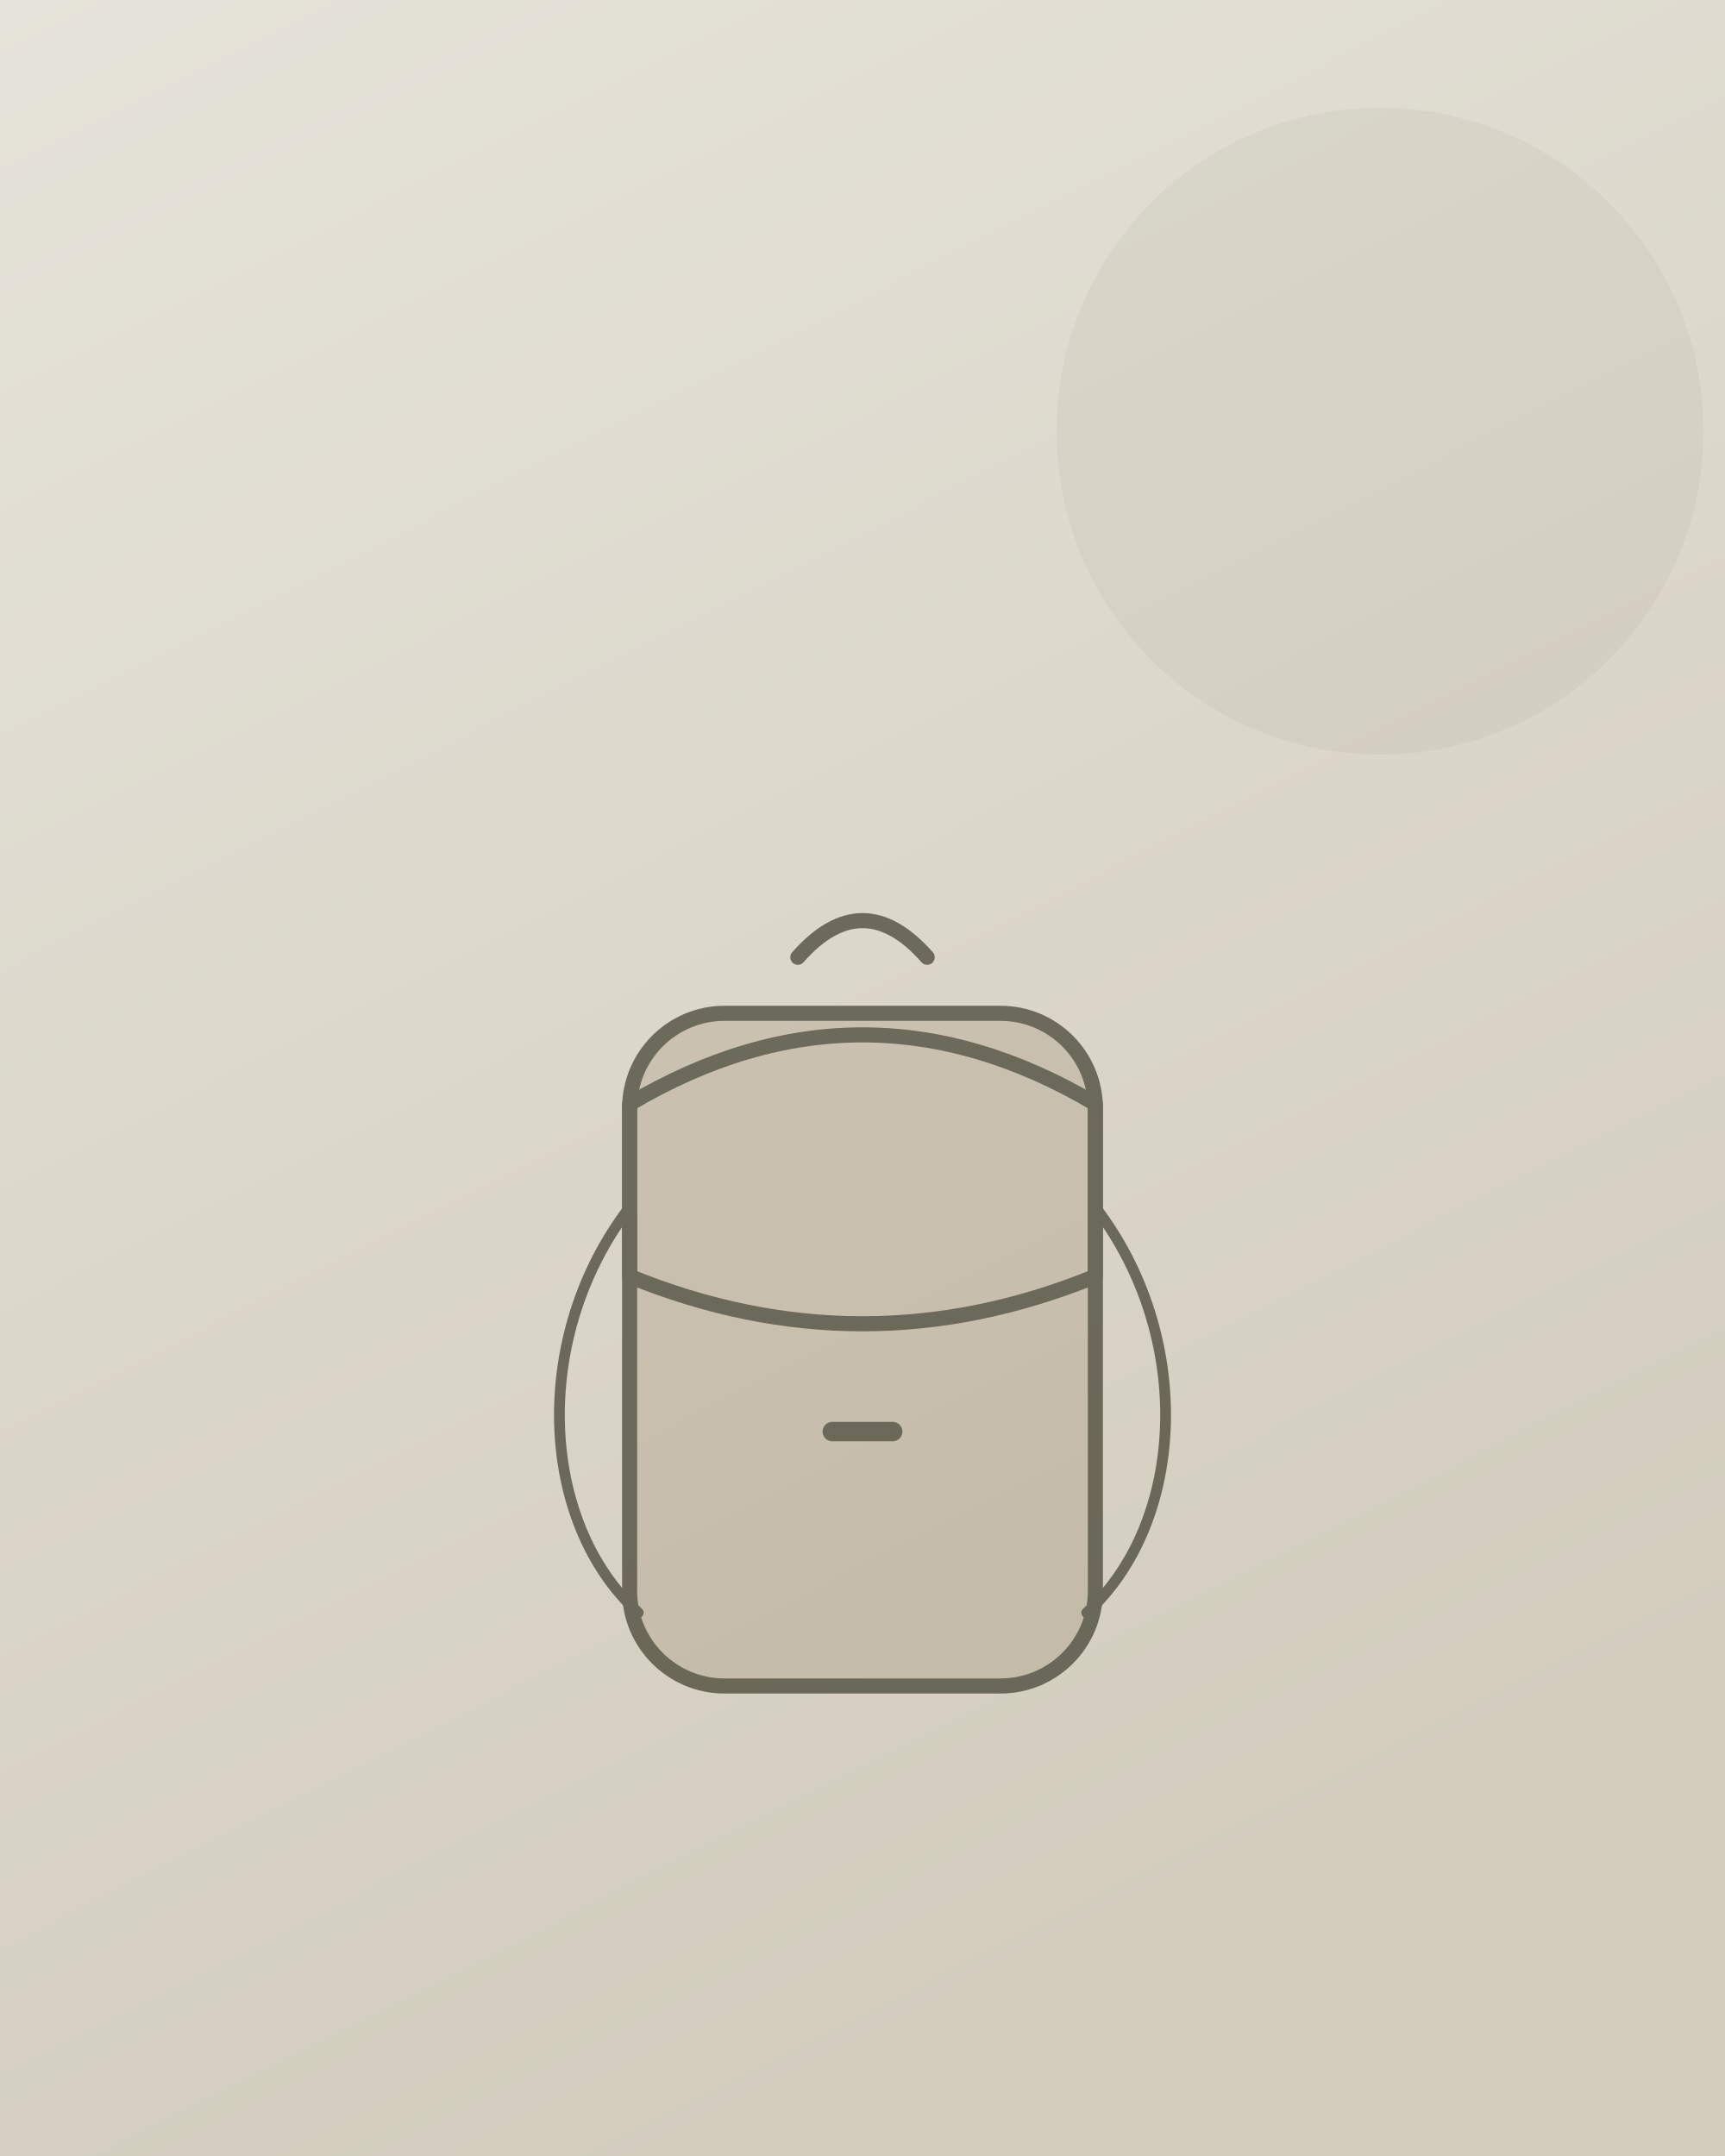
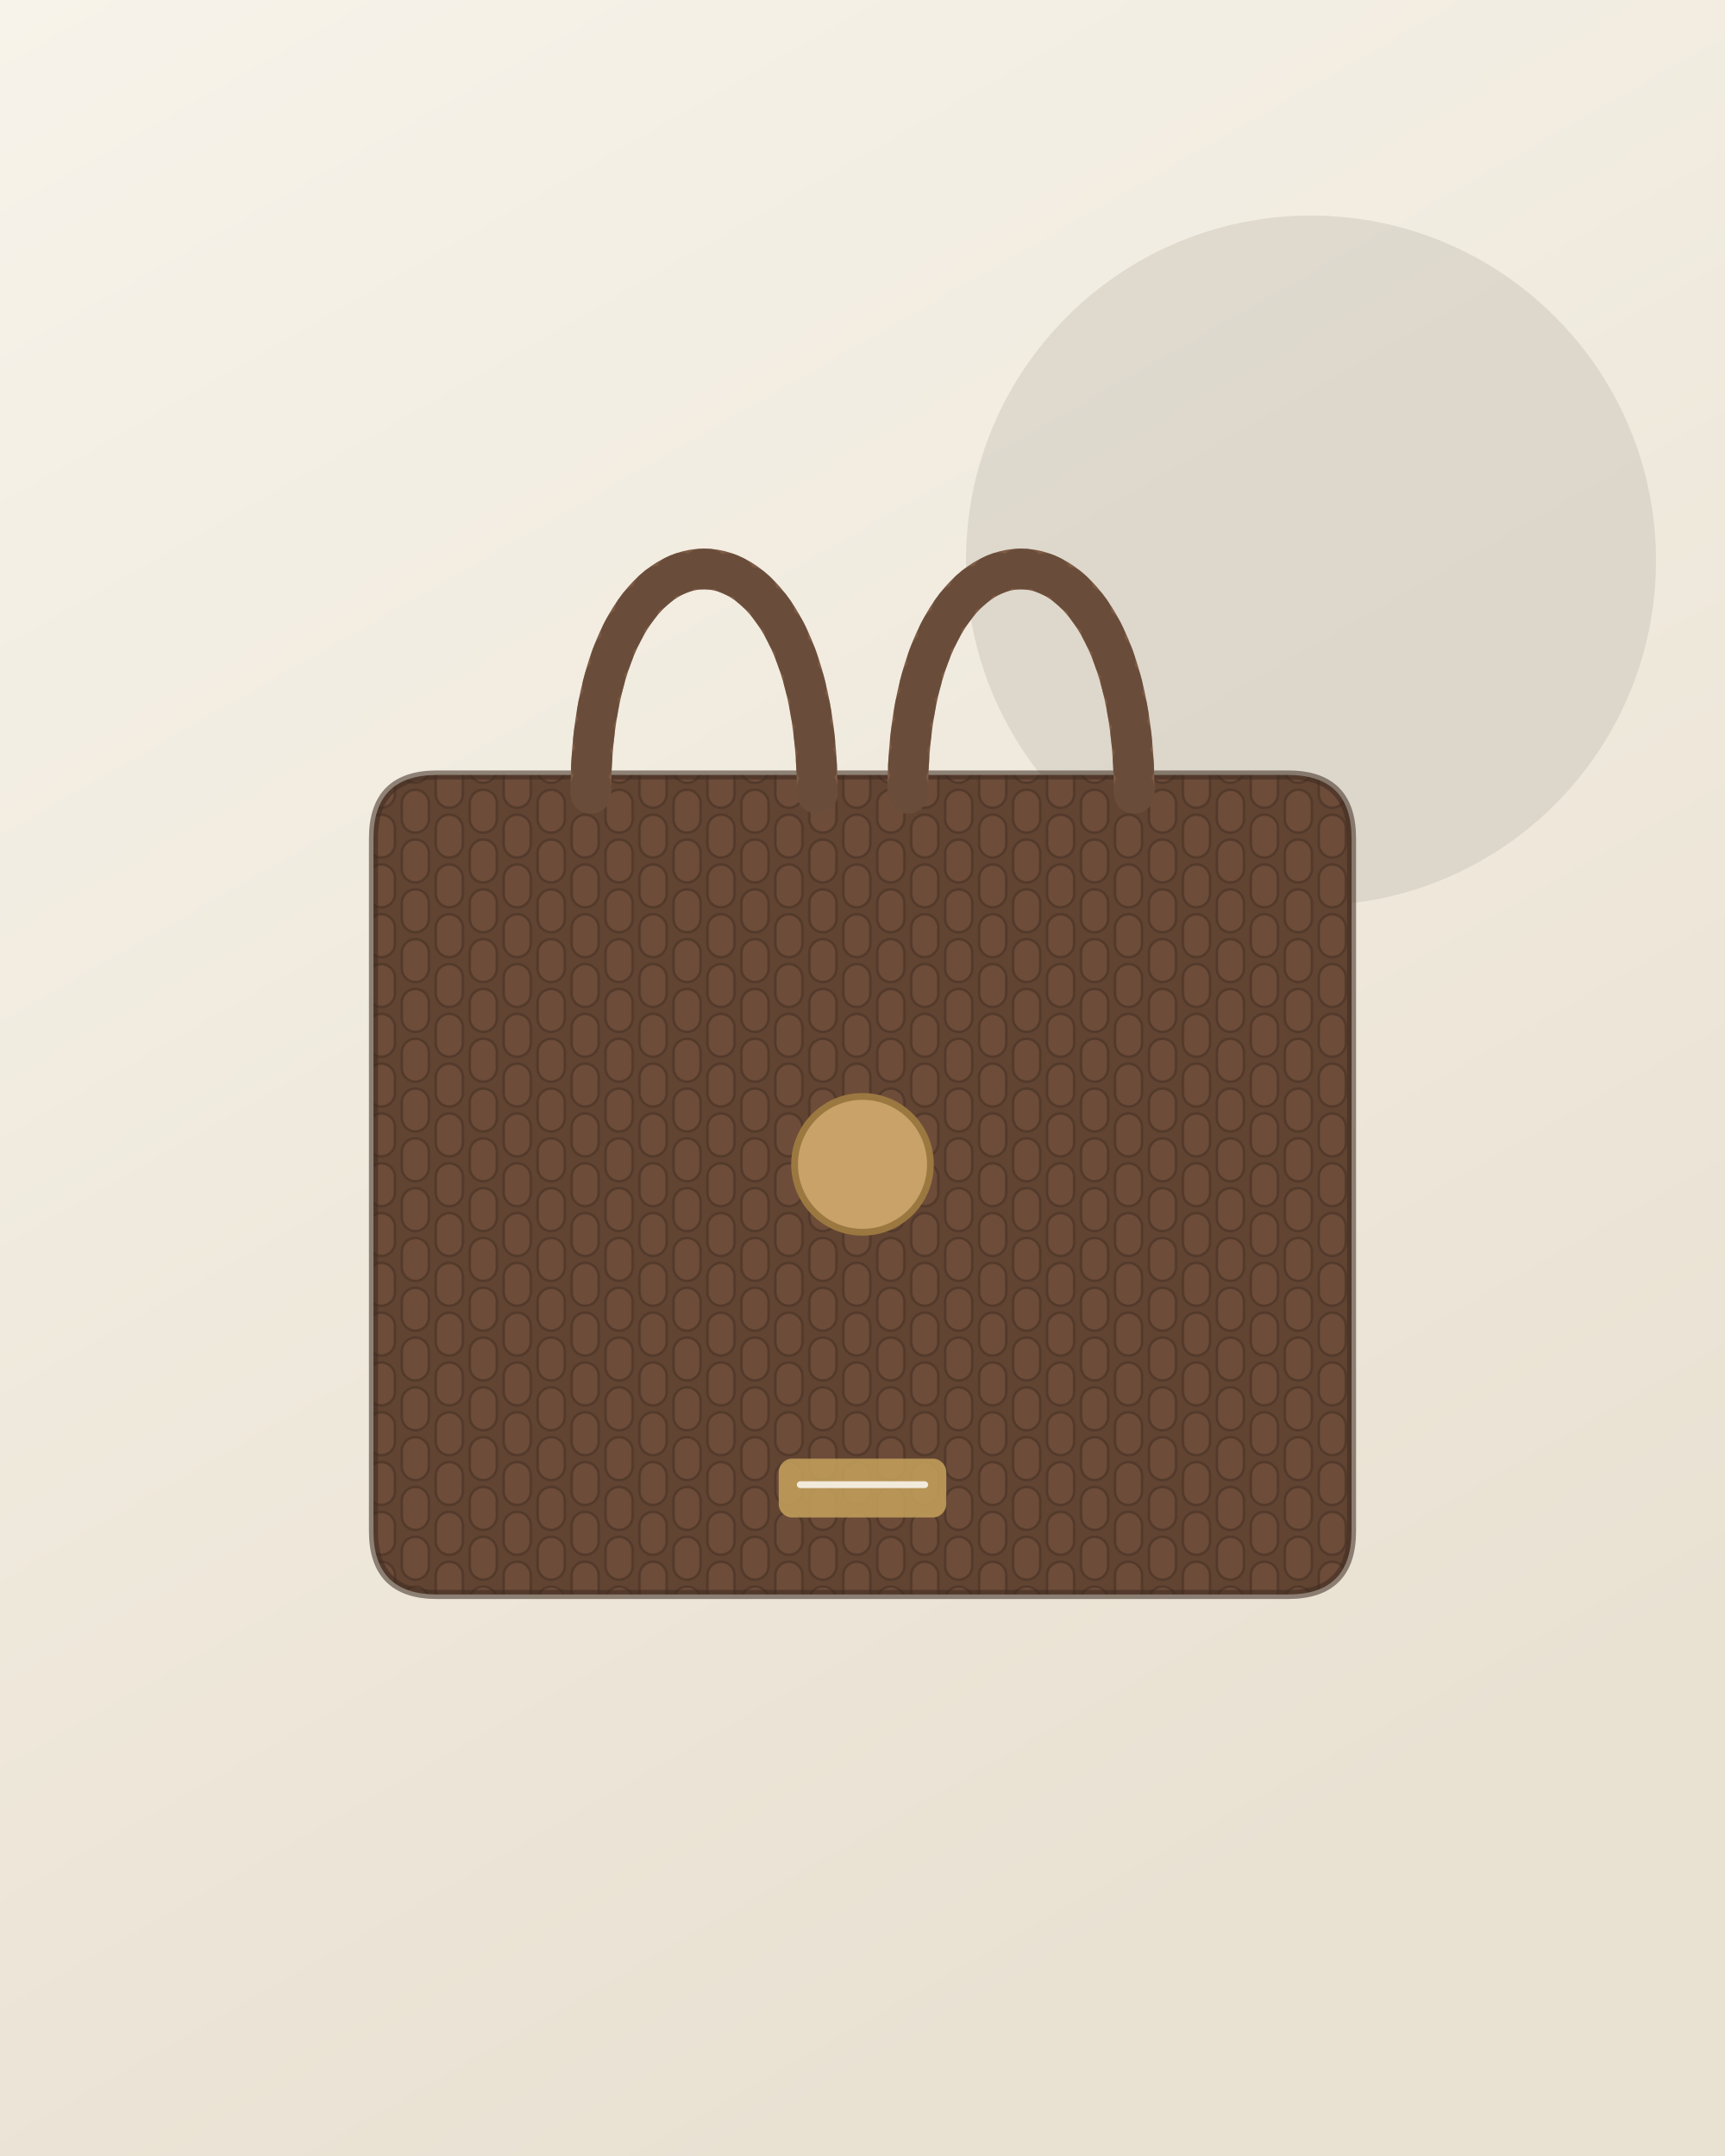
- <svg xmlns="http://www.w3.org/2000/svg" viewBox="0 0 800 1000" role="img" aria-label="Product photo placeholder">
+ <svg xmlns="http://www.w3.org/2000/svg" viewBox="0 0 800 1000" role="img" aria-label="Espresso crochet tote">
  <defs>
-     <linearGradient id="bg" x1="0" y1="0" x2="0.4" y2="1">
-       <stop offset="0" stop-color="#e6e3da" />
-       <stop offset="1" stop-color="#d2cdbd" />
+     <linearGradient id="bg" x1="0" y1="0" x2="0.45" y2="1">
+       <stop offset="0" stop-color="#f7f3ea" />
+       <stop offset="1" stop-color="#e9e1d2" />
    </linearGradient>
+     <pattern id="knit" width="30" height="22" patternUnits="userSpaceOnUse">
+       <rect width="30" height="22" fill="#624433" />
+       <g fill="#6d4c39" stroke="#533a2b" stroke-width="1.1">
+         <rect x="1.5" y="1.5" width="12" height="19" rx="6" />
+         <rect x="16.5" y="-9.5" width="12" height="19" rx="6" />
+         <rect x="16.5" y="12.5" width="12" height="19" rx="6" />
+       </g>
+     </pattern>
+     <clipPath id="body">
+       <path d="M212 424 L588 424 Q616 424 616 452 L616 758 Q616 786 588 786 L212 786 Q184 786 184 758 L184 452 Q184 424 212 424 Z" />
+     </clipPath>
  </defs>
  <rect width="800" height="1000" fill="url(#bg)" />
-   <circle cx="640" cy="200" r="150" fill="#41402f" opacity="0.05" />
-   <g fill="none" stroke="#41402f" stroke-width="7" stroke-linecap="round" stroke-linejoin="round" opacity="0.72">
-     <rect x="292" y="470" width="216" height="312" rx="44" fill="#8a6a4d" fill-opacity="0.28" />
-     <path d="M292 512 Q400 448 508 512 L508 592 Q400 636 292 592 Z" />
-     <path d="M370 444 Q400 410 430 444" />
-     <path d="M292 560 C246 620 250 706 296 748" stroke-width="5" />
-     <path d="M508 560 C554 620 550 706 504 748" stroke-width="5" />
-     <path d="M386 664 L414 664" stroke-width="9" />
+   <circle cx="608" cy="260" r="160" fill="#c8c2b5" opacity="0.45" />
+   <g transform="translate(400 560) scale(1.05) translate(-400 -560) translate(0 -55)">
+     <g clip-path="url(#body)">
+       <rect x="-200" y="-200" width="1200" height="1400" fill="url(#knit)" />
+     </g>
+     <path d="M212 424 L588 424 Q616 424 616 452 L616 758 Q616 786 588 786 L212 786 Q184 786 184 758 L184 452 Q184 424 212 424 Z" fill="none" stroke="#3c2a1f" stroke-width="4" stroke-linejoin="round" opacity="0.55" />
+     <path d="M280 432 C280 300 380 300 380 432" fill="none" stroke="#7d5a44" stroke-width="18" stroke-linecap="round" />
+     <path d="M280 432 C280 300 380 300 380 432" fill="none" stroke="#5a4131" stroke-width="18" stroke-linecap="round" stroke-dasharray="3 9" opacity="0.55" />
+     <path d="M420 432 C420 300 520 300 520 432" fill="none" stroke="#7d5a44" stroke-width="18" stroke-linecap="round" />
+     <path d="M420 432 C420 300 520 300 520 432" fill="none" stroke="#5a4131" stroke-width="18" stroke-linecap="round" stroke-dasharray="3 9" opacity="0.55" />
+     <circle cx="400" cy="596" r="30" fill="#c9a26a" stroke="#9c7841" stroke-width="3" />
+     <rect x="363" y="726" width="74" height="26" rx="6" fill="#c6a25c" opacity="0.85" />
+     <rect x="371" y="736" width="58" height="3" rx="1.5" fill="#fdfaf3" opacity="0.85" />
  </g>
</svg>
